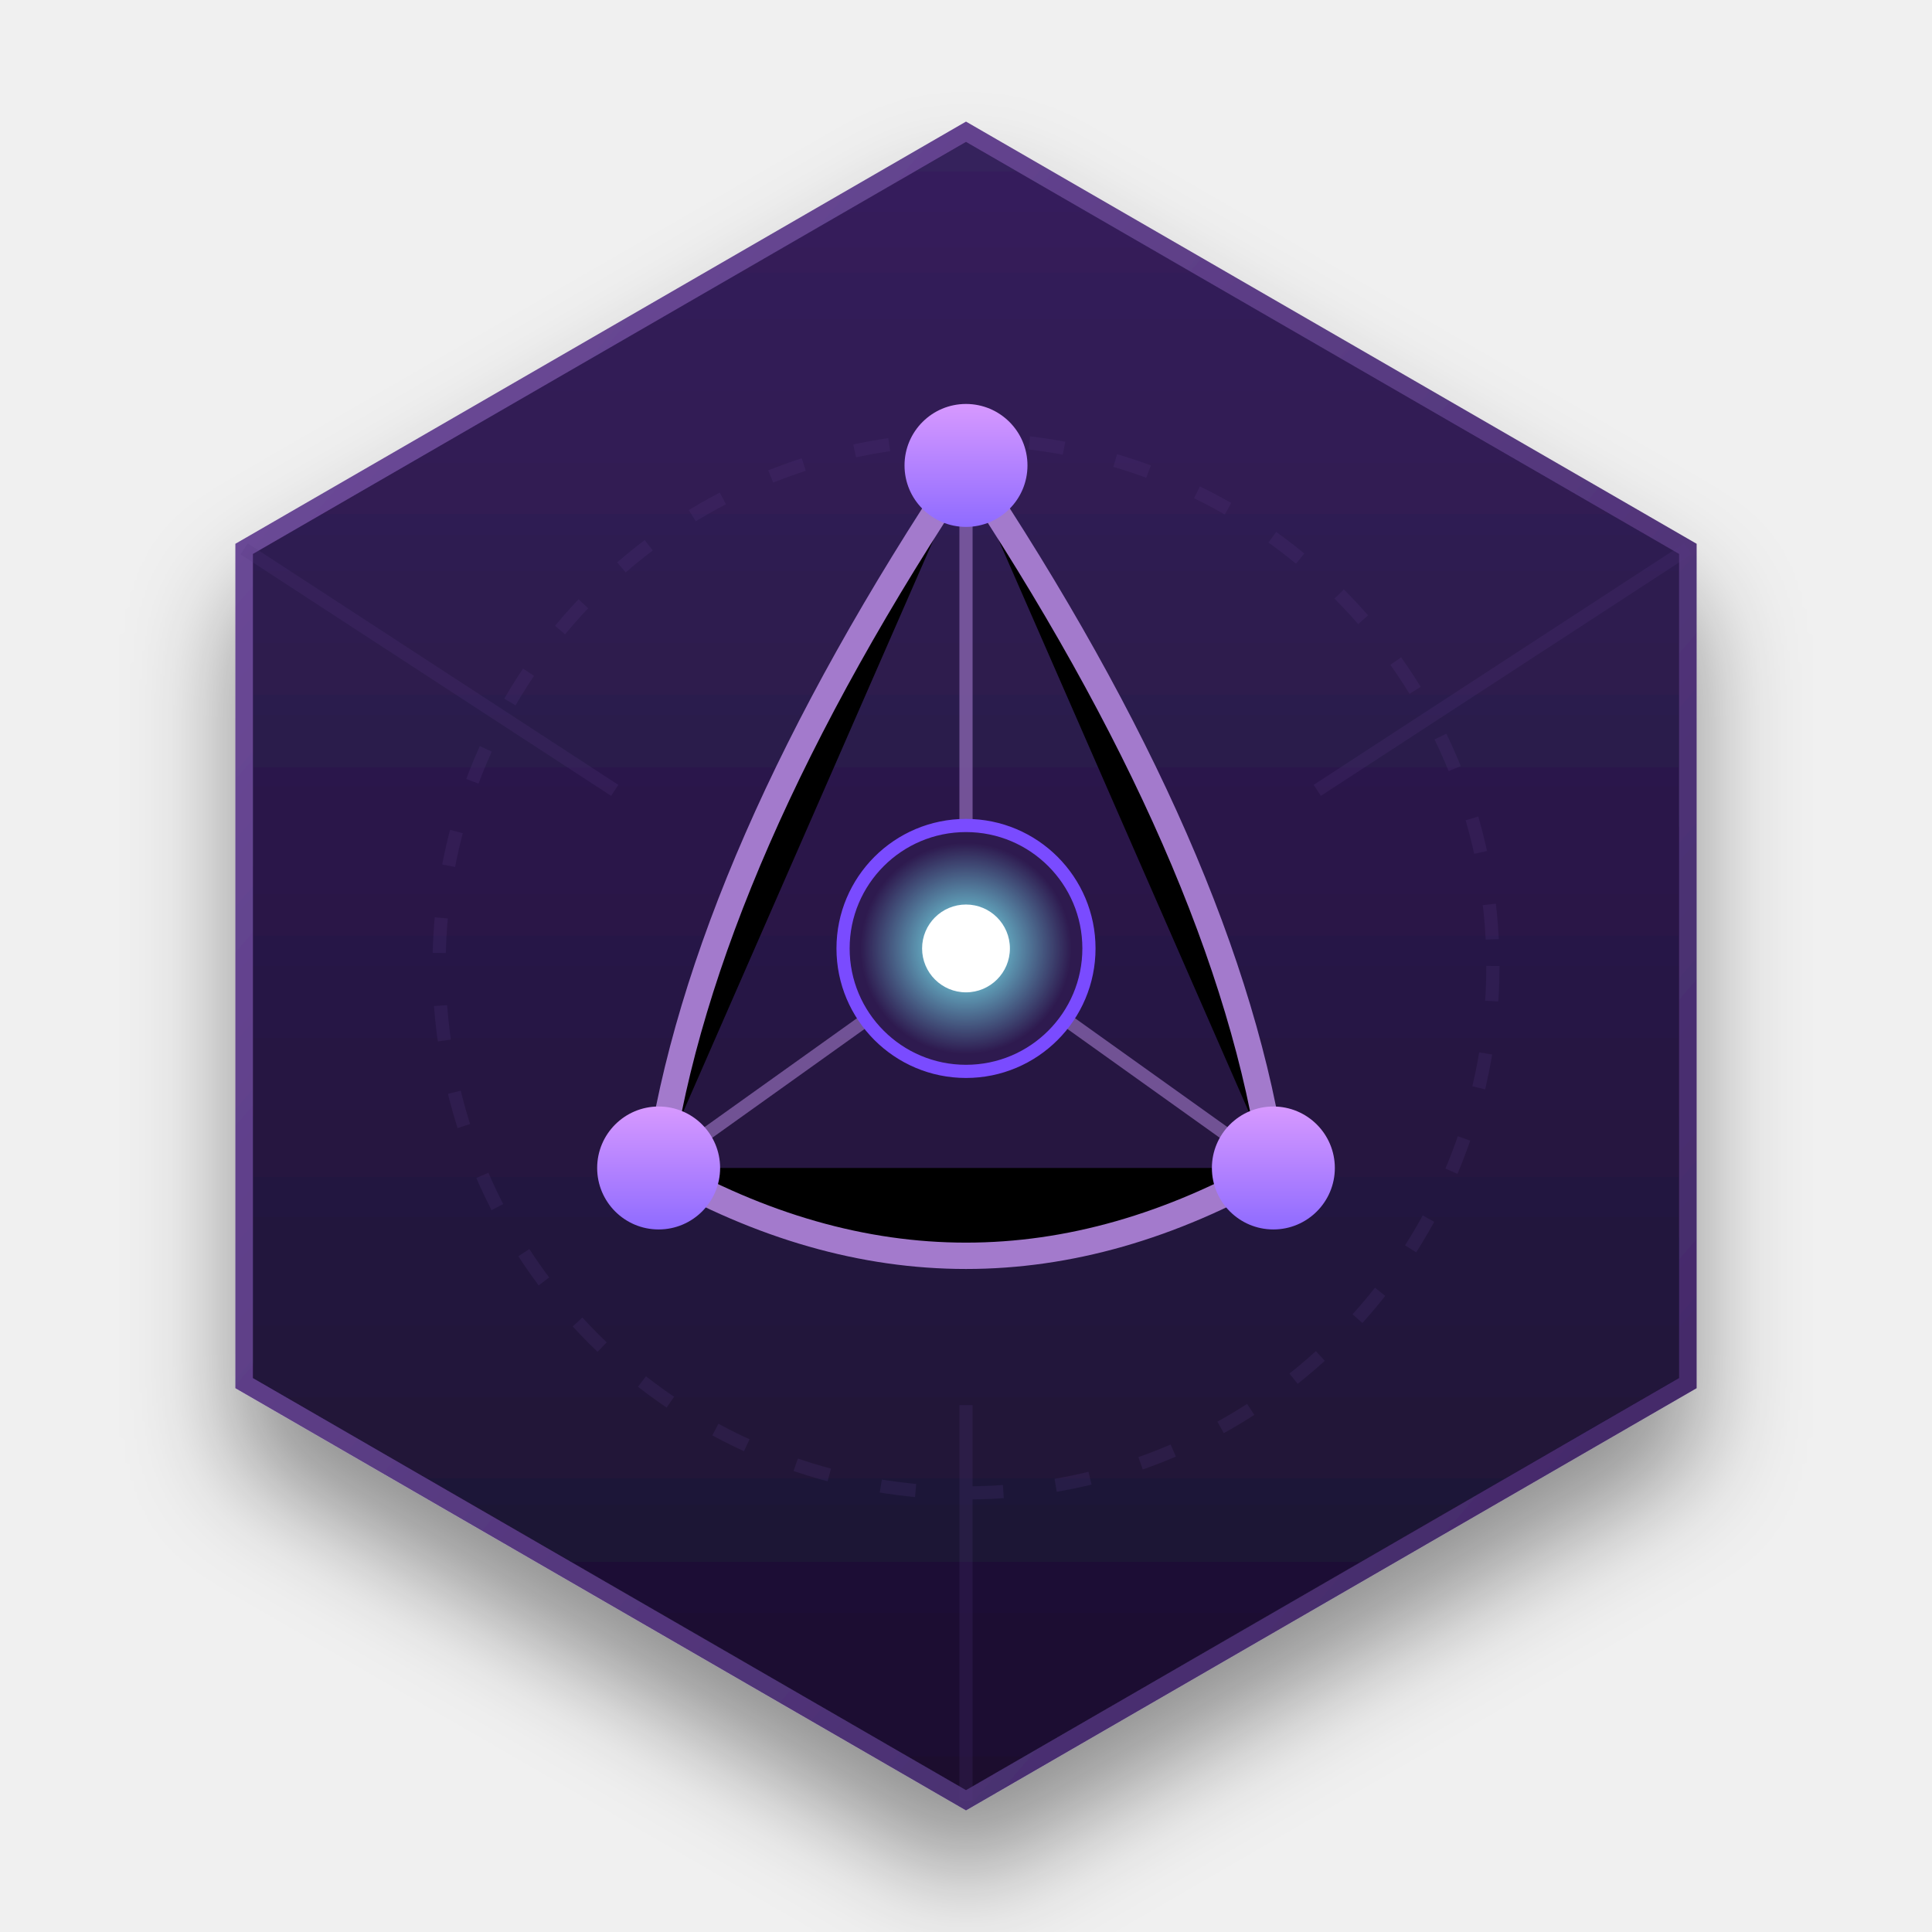
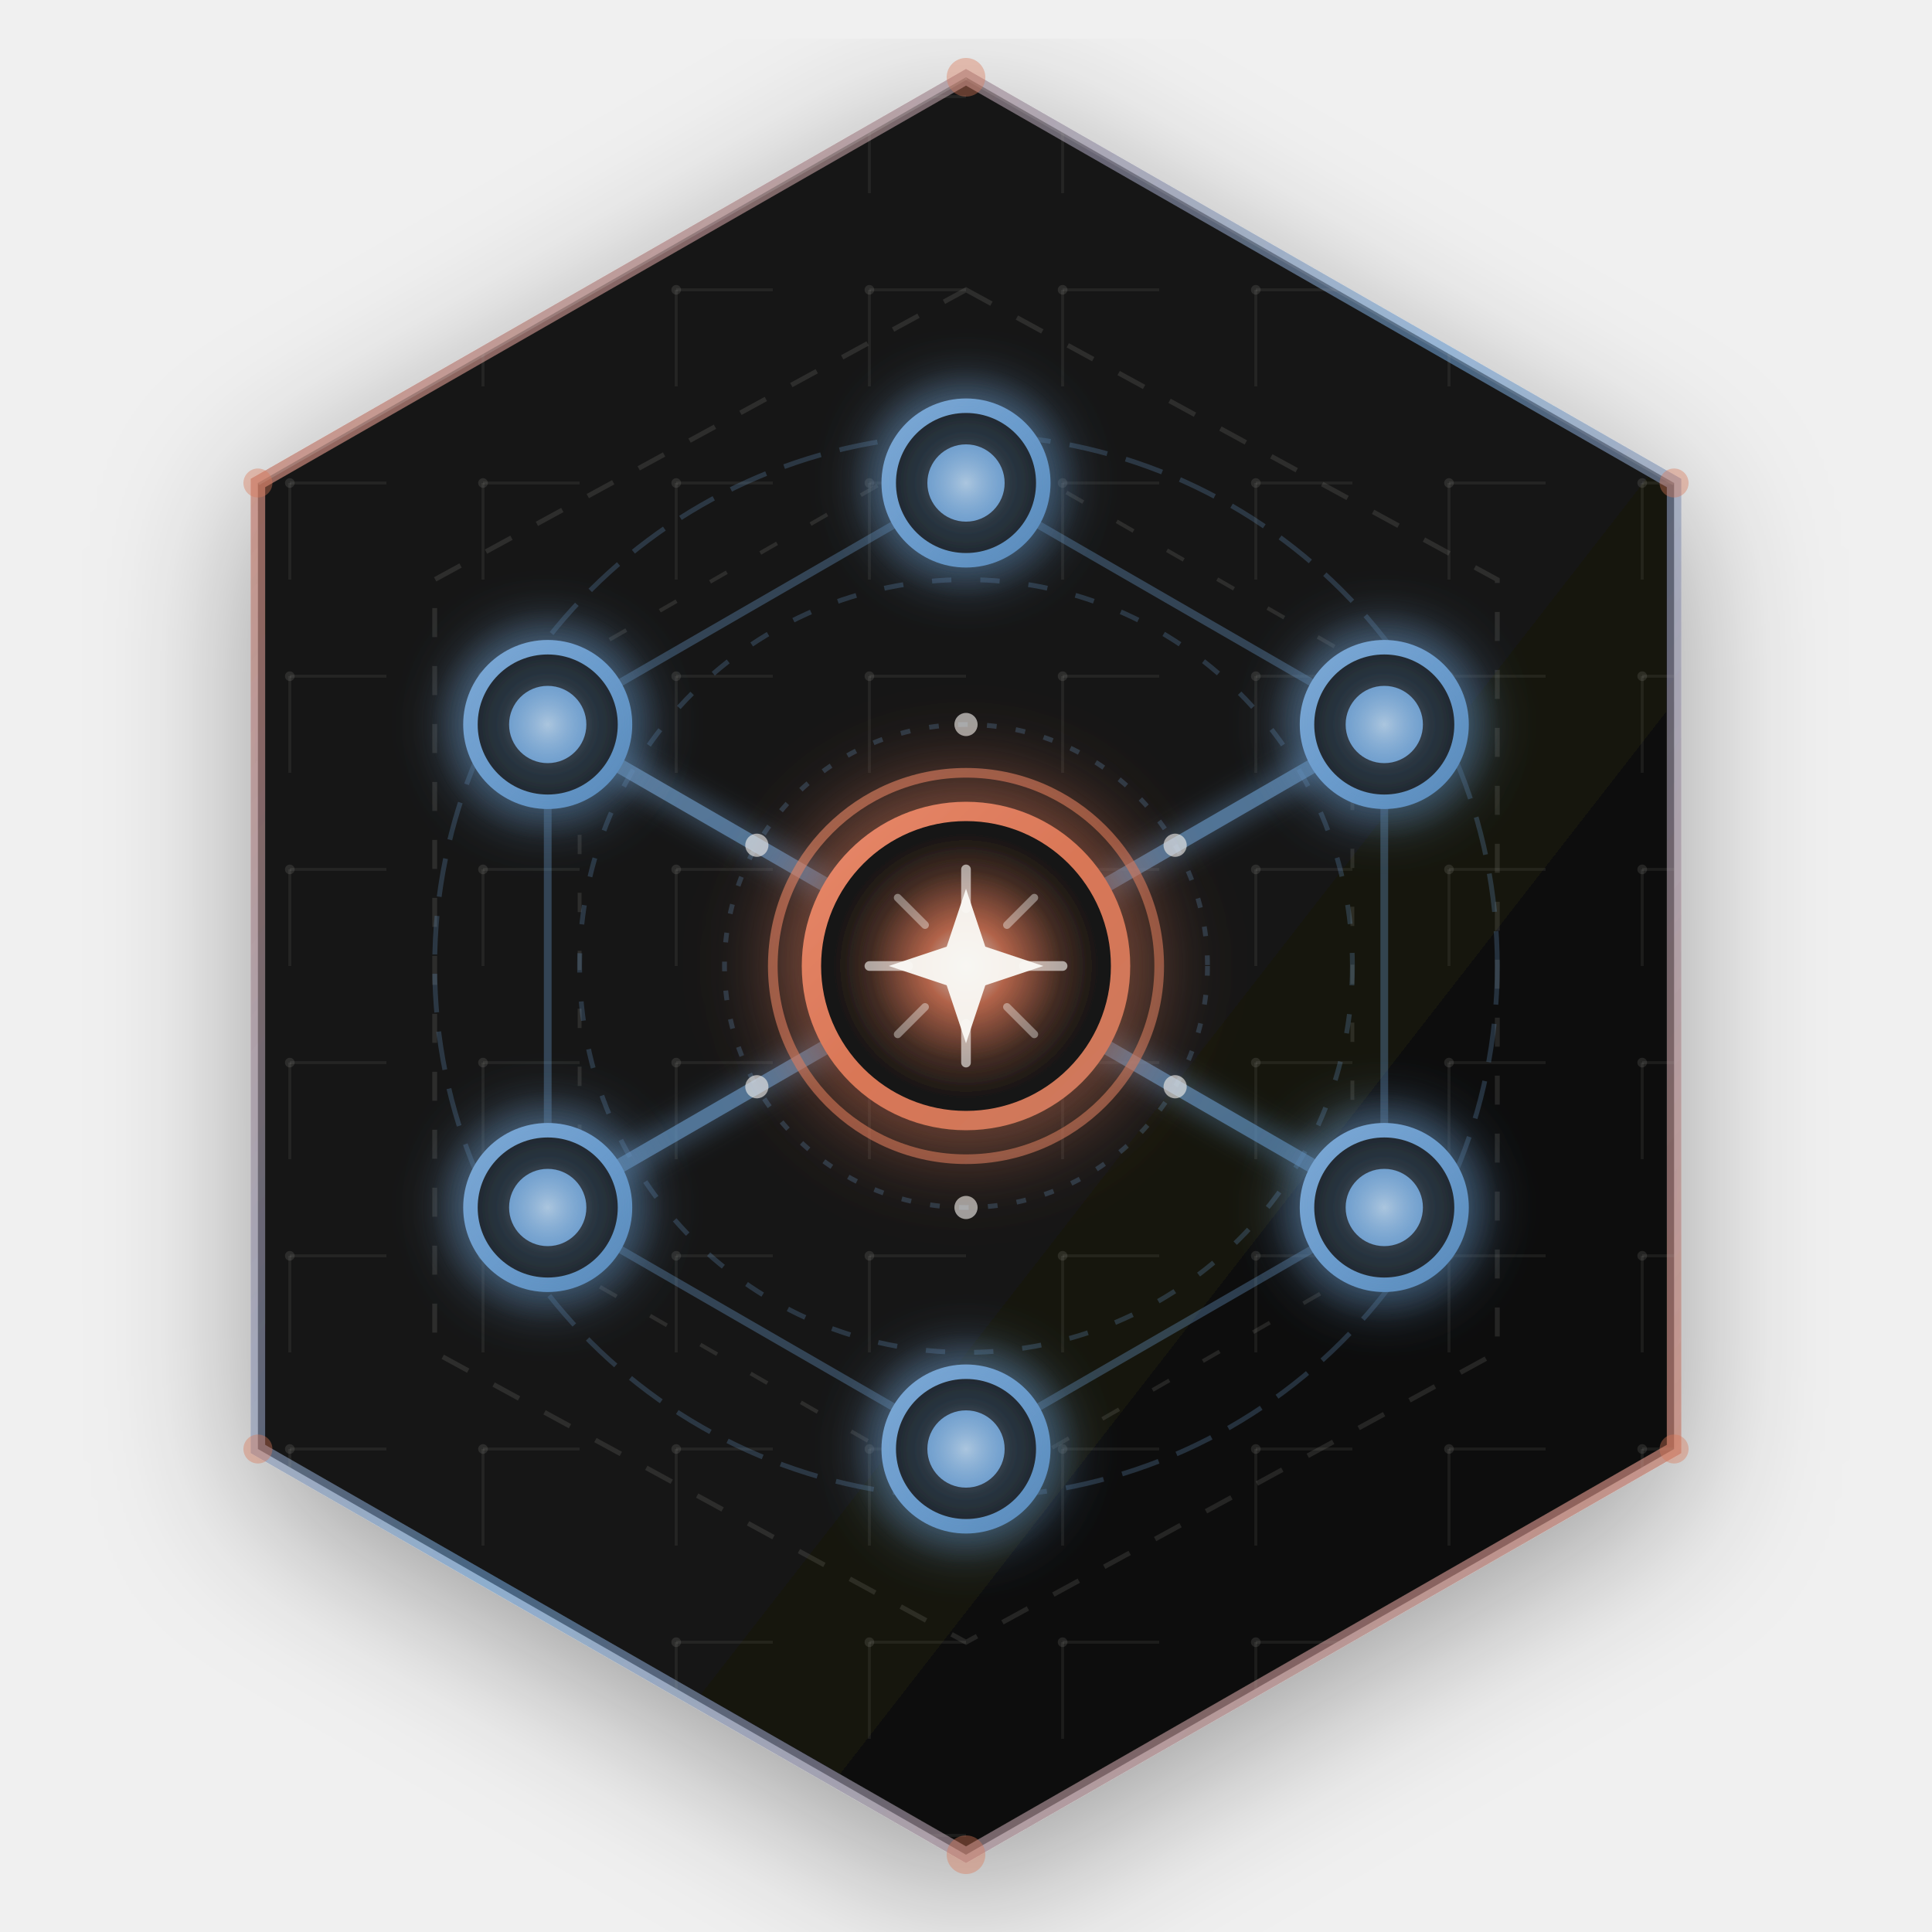
- <svg xmlns="http://www.w3.org/2000/svg" width="220" height="220" viewBox="0 0 220 220" role="img" aria-label="Claude Agent SDK Logo">
+ <svg xmlns="http://www.w3.org/2000/svg" width="200" height="200" viewBox="0 0 200 200" role="img" aria-label="Claude Agent SDK">
  <defs>
-     <linearGradient id="body-grad" x1="50%" y1="0%" x2="50%" y2="100%">
-       <stop offset="0%" stop-color="#36205D" />
-       <stop offset="100%" stop-color="#1A0F2E" />
+     <linearGradient id="hexBg" x1="0%" y1="0%" x2="100%" y2="100%">
+       <stop offset="0%" stop-color="#1a1918" />
+       <stop offset="50%" stop-color="#141413" />
+       <stop offset="100%" stop-color="#0d0d0c" />
    </linearGradient>
-     <linearGradient id="stroke-grad" x1="0%" y1="0%" x2="100%" y2="100%">
-       <stop offset="0%" stop-color="#704D9D" />
-       <stop offset="100%" stop-color="#3E2663" />
+     <linearGradient id="accentOrange" x1="0%" y1="0%" x2="100%" y2="100%">
+       <stop offset="0%" stop-color="#e8886a" />
+       <stop offset="50%" stop-color="#d97757" />
+       <stop offset="100%" stop-color="#CC785C" />
    </linearGradient>
-     <radialGradient id="core-glow" cx="50%" cy="50%" r="50%">
-       <stop offset="0%" stop-color="#FFFFFF" />
-       <stop offset="40%" stop-color="#66F9FF" />
-       <stop offset="100%" stop-color="#66F9FF" stop-opacity="0" />
+     <linearGradient id="accentBlue" x1="0%" y1="0%" x2="100%" y2="100%">
+       <stop offset="0%" stop-color="#7eaad6" />
+       <stop offset="50%" stop-color="#6a9bcc" />
+       <stop offset="100%" stop-color="#5688b8" />
+     </linearGradient>
+     <radialGradient id="coreGlow" cx="50%" cy="50%" r="50%">
+       <stop offset="0%" stop-color="#faf9f5" />
+       <stop offset="30%" stop-color="#d97757" />
+       <stop offset="70%" stop-color="#d97757" stop-opacity="0.3" />
+       <stop offset="100%" stop-color="#d97757" stop-opacity="0" />
    </radialGradient>
-     <linearGradient id="network-grad" x1="0%" y1="0%" x2="0%" y2="100%">
-       <stop offset="0%" stop-color="#D799FF" />
-       <stop offset="100%" stop-color="#8F6BFF" />
+     <radialGradient id="nodeGlow" cx="50%" cy="50%" r="50%">
+       <stop offset="0%" stop-color="#faf9f5" stop-opacity="0.9" />
+       <stop offset="40%" stop-color="#6a9bcc" stop-opacity="0.5" />
+       <stop offset="100%" stop-color="#6a9bcc" stop-opacity="0" />
+     </radialGradient>
+     <linearGradient id="hexBorder" x1="0%" y1="0%" x2="100%" y2="100%">
+       <stop offset="0%" stop-color="#d97757" stop-opacity="0.8" />
+       <stop offset="50%" stop-color="#6a9bcc" stop-opacity="0.6" />
+       <stop offset="100%" stop-color="#d97757" stop-opacity="0.8" />
    </linearGradient>
-     <filter id="soft-shadow" x="-50%" y="-50%" width="200%" height="200%">
-       <feDropShadow dx="0" dy="8" stdDeviation="6" flood-color="#000" flood-opacity="0.4" />
+     <pattern id="circuitPattern" x="0" y="0" width="20" height="20" patternUnits="userSpaceOnUse">
+       <circle cx="10" cy="10" r="0.5" fill="#b0aea5" opacity="0.15" />
+       <line x1="10" y1="10" x2="20" y2="10" stroke="#b0aea5" stroke-width="0.3" opacity="0.1" />
+       <line x1="10" y1="10" x2="10" y2="20" stroke="#b0aea5" stroke-width="0.3" opacity="0.1" />
+     </pattern>
+     <filter id="outerShadow" x="-30%" y="-30%" width="160%" height="160%">
+       <feDropShadow dx="0" dy="4" stdDeviation="8" flood-color="#000000" flood-opacity="0.35" />
    </filter>
+     <filter id="innerGlow" x="-50%" y="-50%" width="200%" height="200%">
+       <feGaussianBlur stdDeviation="3" result="blur" />
+       <feComposite in="SourceGraphic" in2="blur" operator="over" />
+     </filter>
+     <filter id="pulseGlow" x="-100%" y="-100%" width="300%" height="300%">
+       <feGaussianBlur stdDeviation="4" result="blur" />
+       <feMerge>
+         <feMergeNode in="blur" />
+         <feMergeNode in="SourceGraphic" />
+       </feMerge>
+     </filter>
+     <filter id="lineGlow" x="-50%" y="-50%" width="200%" height="200%">
+       <feGaussianBlur stdDeviation="1.5" result="blur" />
+       <feMerge>
+         <feMergeNode in="blur" />
+         <feMergeNode in="SourceGraphic" />
+       </feMerge>
+     </filter>
+     <clipPath id="hexClip">
+       <polygon points="100,8 173.3,50 173.3,150 100,192 26.7,150 26.7,50" />
+     </clipPath>
+     <mask id="fadeMask">
+       <radialGradient id="fadeGrad" cx="50%" cy="50%" r="50%">
+         <stop offset="0%" stop-color="white" />
+         <stop offset="100%" stop-color="black" />
+       </radialGradient>
+       <rect x="0" y="0" width="200" height="200" fill="url(#fadeGrad)" />
+     </mask>
  </defs>
-   <path d="M110 15         L192.2 62.5         L192.2 157.5         L110 205         L27.8 157.5         L27.8 62.5         Z" fill="url(#body-grad)" stroke="url(#stroke-grad)" stroke-width="2" filter="url(#soft-shadow)" />
-   <g stroke="#533980" stroke-width="1.5" opacity="0.2" fill="none">
-     <path d="M110 205 L110 160" />
-     <path d="M27.8 62.5 L70 90" />
-     <path d="M192.2 62.5 L150 90" />
-     <circle cx="110" cy="110" r="60" stroke-dasharray="4 6" />
+   <polygon points="100,8 173.3,50 173.3,150 100,192 26.7,150 26.7,50" fill="url(#hexBg)" stroke="url(#hexBorder)" stroke-width="1.5" filter="url(#outerShadow)" />
+   <g clip-path="url(#hexClip)">
+     <rect x="0" y="0" width="200" height="200" fill="url(#circuitPattern)" />
  </g>
-   <g transform="translate(110, 118)">
-     <g stroke="#A37ACC" stroke-width="3" stroke-linecap="round">
-       <path d="M-35 15 Q-30 -20 0 -65" />
-       <path d="M35 15 Q30 -20 0 -65" />
-       <path d="M-35 15 Q0 35 35 15" />
-       <line x1="0" y1="-10" x2="-35" y2="15" stroke-width="1.5" opacity="0.6" />
-       <line x1="0" y1="-10" x2="35" y2="15" stroke-width="1.5" opacity="0.6" />
-       <line x1="0" y1="-10" x2="0" y2="-65" stroke-width="1.5" opacity="0.6" />
+   <g clip-path="url(#hexClip)" opacity="0.15">
+     <polygon points="100,30 155,60 155,140 100,170 45,140 45,60" fill="none" stroke="#b0aea5" stroke-width="0.5" stroke-dasharray="3 3" />
+     <polygon points="100,45 140,68 140,132 100,155 60,132 60,68" fill="none" stroke="#b0aea5" stroke-width="0.4" stroke-dasharray="2 4" />
+   </g>
+   <g transform="translate(100, 100)">
+     <g fill="none" stroke="#6a9bcc" opacity="0.25">
+       <ellipse cx="0" cy="0" rx="55" ry="55" stroke-width="0.5" stroke-dasharray="4 2" />
+       <ellipse cx="0" cy="0" rx="40" ry="40" stroke-width="0.5" stroke-dasharray="2 3" />
+       <ellipse cx="0" cy="0" rx="25" ry="25" stroke-width="0.5" stroke-dasharray="1 2" />
    </g>
-     <circle cx="0" cy="-65" r="7" fill="url(#network-grad)" />
-     <circle cx="-35" cy="15" r="7" fill="url(#network-grad)" />
-     <circle cx="35" cy="15" r="7" fill="url(#network-grad)" />
-     <circle cx="0" cy="-10" r="14" fill="#2E1A4F" stroke="#7A4BFF" stroke-width="1.5" />
-     <circle cx="0" cy="-10" r="5" fill="#FFFFFF" />
-     <circle cx="0" cy="-10" r="12" fill="url(#core-glow)" opacity="0.6" style="mix-blend-mode: screen;" />
+     <g stroke="url(#accentBlue)" stroke-width="1.5" opacity="0.7" fill="none" filter="url(#lineGlow)">
+       <line x1="0" y1="0" x2="0" y2="-50" stroke-linecap="round" />
+       <line x1="0" y1="0" x2="43.3" y2="25" stroke-linecap="round" />
+       <line x1="0" y1="0" x2="-43.3" y2="25" stroke-linecap="round" />
+       <line x1="0" y1="0" x2="43.3" y2="-25" stroke-linecap="round" />
+       <line x1="0" y1="0" x2="-43.3" y2="-25" stroke-linecap="round" />
+       <line x1="0" y1="0" x2="0" y2="50" stroke-linecap="round" />
+     </g>
+     <g stroke="#6a9bcc" stroke-width="0.8" opacity="0.35" fill="none">
+       <line x1="0" y1="-50" x2="43.3" y2="-25" />
+       <line x1="43.3" y1="-25" x2="43.3" y2="25" />
+       <line x1="43.3" y1="25" x2="0" y2="50" />
+       <line x1="0" y1="50" x2="-43.3" y2="25" />
+       <line x1="-43.3" y1="25" x2="-43.3" y2="-25" />
+       <line x1="-43.3" y1="-25" x2="0" y2="-50" />
+     </g>
+     <g fill="#faf9f5" opacity="0.6">
+       <circle cx="0" cy="-25" r="1.2" />
+       <circle cx="21.65" cy="12.5" r="1.2" />
+       <circle cx="-21.65" cy="12.5" r="1.2" />
+       <circle cx="21.65" cy="-12.5" r="1.2" />
+       <circle cx="-21.65" cy="-12.5" r="1.2" />
+       <circle cx="0" cy="25" r="1.2" />
+     </g>
+     <g filter="url(#innerGlow)">
+       <circle cx="0" cy="-50" r="8" fill="#141413" stroke="url(#accentBlue)" stroke-width="1.5" />
+       <circle cx="0" cy="-50" r="4" fill="#6a9bcc" />
+       <circle cx="0" cy="-50" r="12" fill="url(#nodeGlow)" opacity="0.5" />
+       <circle cx="43.3" cy="-25" r="8" fill="#141413" stroke="url(#accentBlue)" stroke-width="1.5" />
+       <circle cx="43.3" cy="-25" r="4" fill="#6a9bcc" />
+       <circle cx="43.3" cy="-25" r="12" fill="url(#nodeGlow)" opacity="0.5" />
+       <circle cx="43.3" cy="25" r="8" fill="#141413" stroke="url(#accentBlue)" stroke-width="1.5" />
+       <circle cx="43.3" cy="25" r="4" fill="#6a9bcc" />
+       <circle cx="43.3" cy="25" r="12" fill="url(#nodeGlow)" opacity="0.5" />
+       <circle cx="0" cy="50" r="8" fill="#141413" stroke="url(#accentBlue)" stroke-width="1.5" />
+       <circle cx="0" cy="50" r="4" fill="#6a9bcc" />
+       <circle cx="0" cy="50" r="12" fill="url(#nodeGlow)" opacity="0.5" />
+       <circle cx="-43.3" cy="25" r="8" fill="#141413" stroke="url(#accentBlue)" stroke-width="1.5" />
+       <circle cx="-43.3" cy="25" r="4" fill="#6a9bcc" />
+       <circle cx="-43.3" cy="25" r="12" fill="url(#nodeGlow)" opacity="0.5" />
+       <circle cx="-43.3" cy="-25" r="8" fill="#141413" stroke="url(#accentBlue)" stroke-width="1.5" />
+       <circle cx="-43.3" cy="-25" r="4" fill="#6a9bcc" />
+       <circle cx="-43.3" cy="-25" r="12" fill="url(#nodeGlow)" opacity="0.5" />
+     </g>
+     <g filter="url(#pulseGlow)">
+       <circle cx="0" cy="0" r="20" fill="none" stroke="url(#accentOrange)" stroke-width="1" opacity="0.6" />
+       <circle cx="0" cy="0" r="16" fill="#141413" stroke="url(#accentOrange)" stroke-width="2" />
+       <circle cx="0" cy="0" r="14" fill="url(#coreGlow)" opacity="0.8" />
+       <g fill="#faf9f5">
+         <polygon points="0,-8 2,-2 8,0 2,2 0,8 -2,2 -8,0 -2,-2" opacity="0.95" />
+         <line x1="0" y1="-6" x2="0" y2="-10" stroke="#faf9f5" stroke-width="1" stroke-linecap="round" opacity="0.6" />
+         <line x1="6" y1="0" x2="10" y2="0" stroke="#faf9f5" stroke-width="1" stroke-linecap="round" opacity="0.6" />
+         <line x1="0" y1="6" x2="0" y2="10" stroke="#faf9f5" stroke-width="1" stroke-linecap="round" opacity="0.6" />
+         <line x1="-6" y1="0" x2="-10" y2="0" stroke="#faf9f5" stroke-width="1" stroke-linecap="round" opacity="0.6" />
+         <line x1="4.24" y1="-4.24" x2="7.07" y2="-7.07" stroke="#faf9f5" stroke-width="0.8" stroke-linecap="round" opacity="0.4" />
+         <line x1="4.24" y1="4.24" x2="7.07" y2="7.07" stroke="#faf9f5" stroke-width="0.8" stroke-linecap="round" opacity="0.4" />
+         <line x1="-4.24" y1="4.24" x2="-7.07" y2="7.07" stroke="#faf9f5" stroke-width="0.8" stroke-linecap="round" opacity="0.4" />
+         <line x1="-4.24" y1="-4.24" x2="-7.07" y2="-7.07" stroke="#faf9f5" stroke-width="0.8" stroke-linecap="round" opacity="0.4" />
+       </g>
+     </g>
+   </g>
+   <g clip-path="url(#hexClip)">
+     <line x1="26.7" y1="50" x2="100" y2="8" stroke="#faf9f5" stroke-width="0.5" opacity="0.15" />
+     <line x1="100" y1="8" x2="173.3" y2="50" stroke="#faf9f5" stroke-width="0.5" opacity="0.1" />
+   </g>
+   <g fill="#d97757" opacity="0.4">
+     <circle cx="100" cy="8" r="2" />
+     <circle cx="173.3" cy="50" r="1.5" />
+     <circle cx="173.3" cy="150" r="1.5" />
+     <circle cx="100" cy="192" r="2" />
+     <circle cx="26.7" cy="150" r="1.5" />
+     <circle cx="26.7" cy="50" r="1.5" />
  </g>
</svg>
